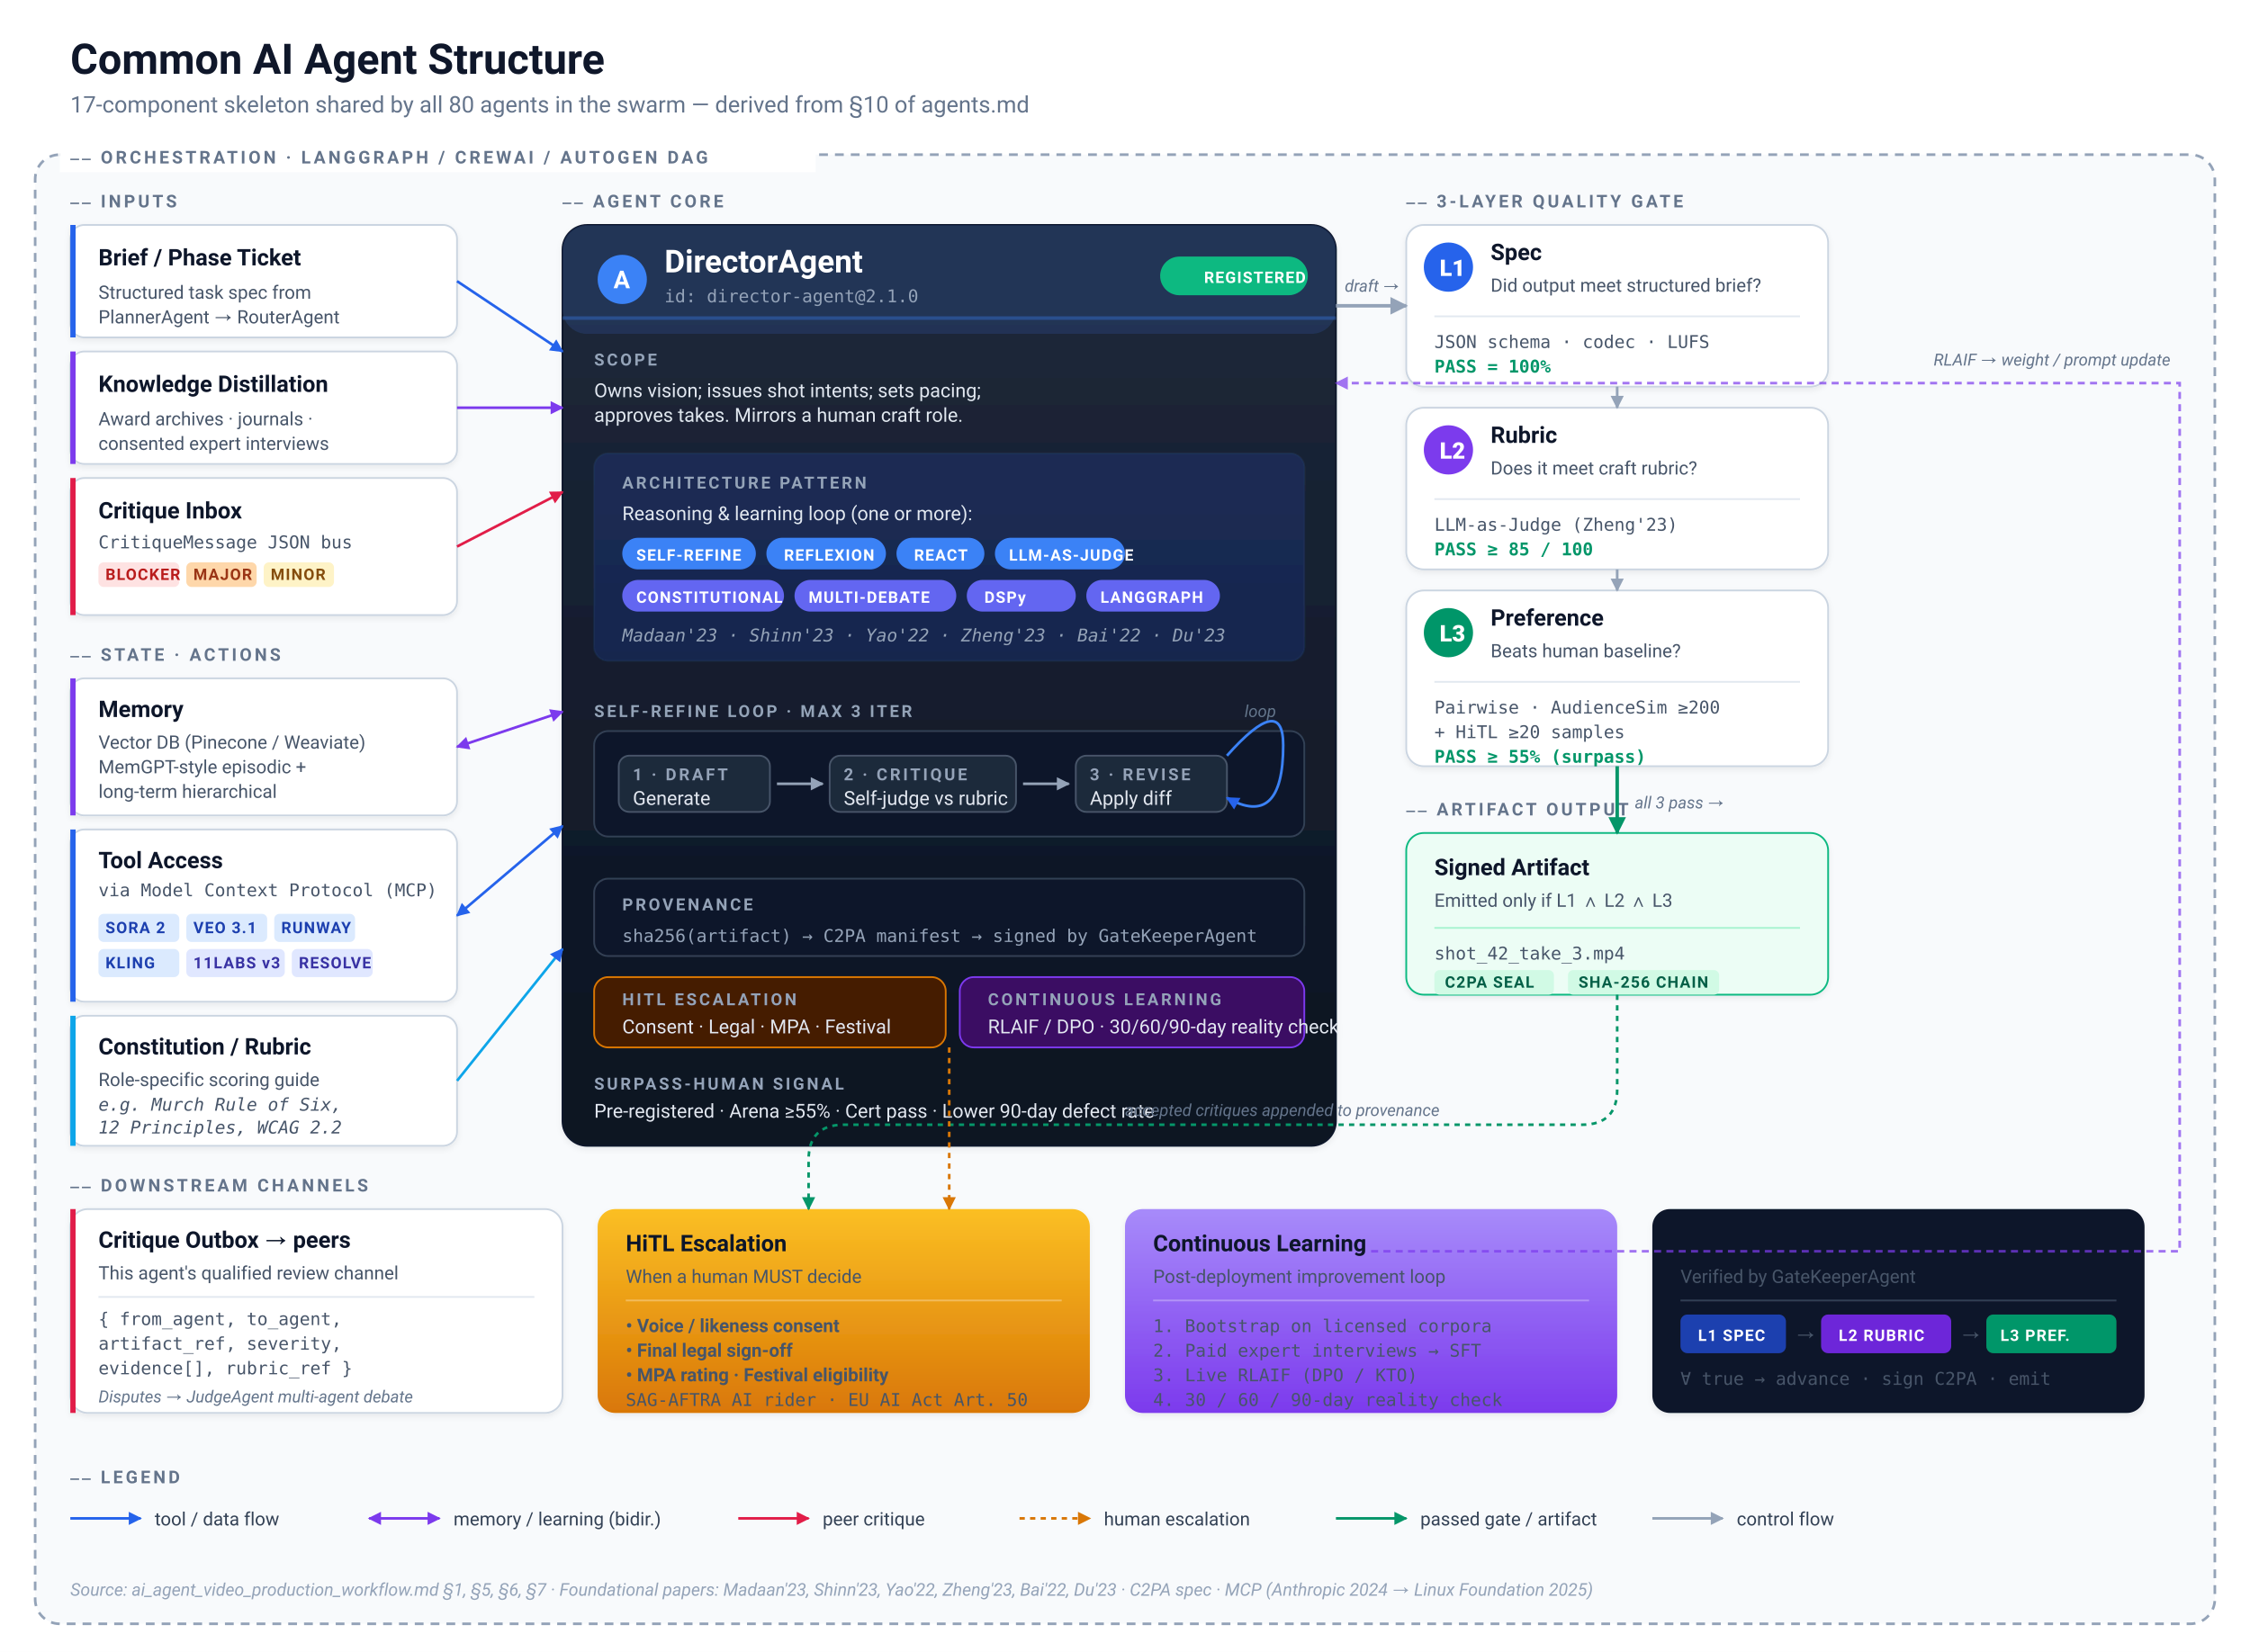
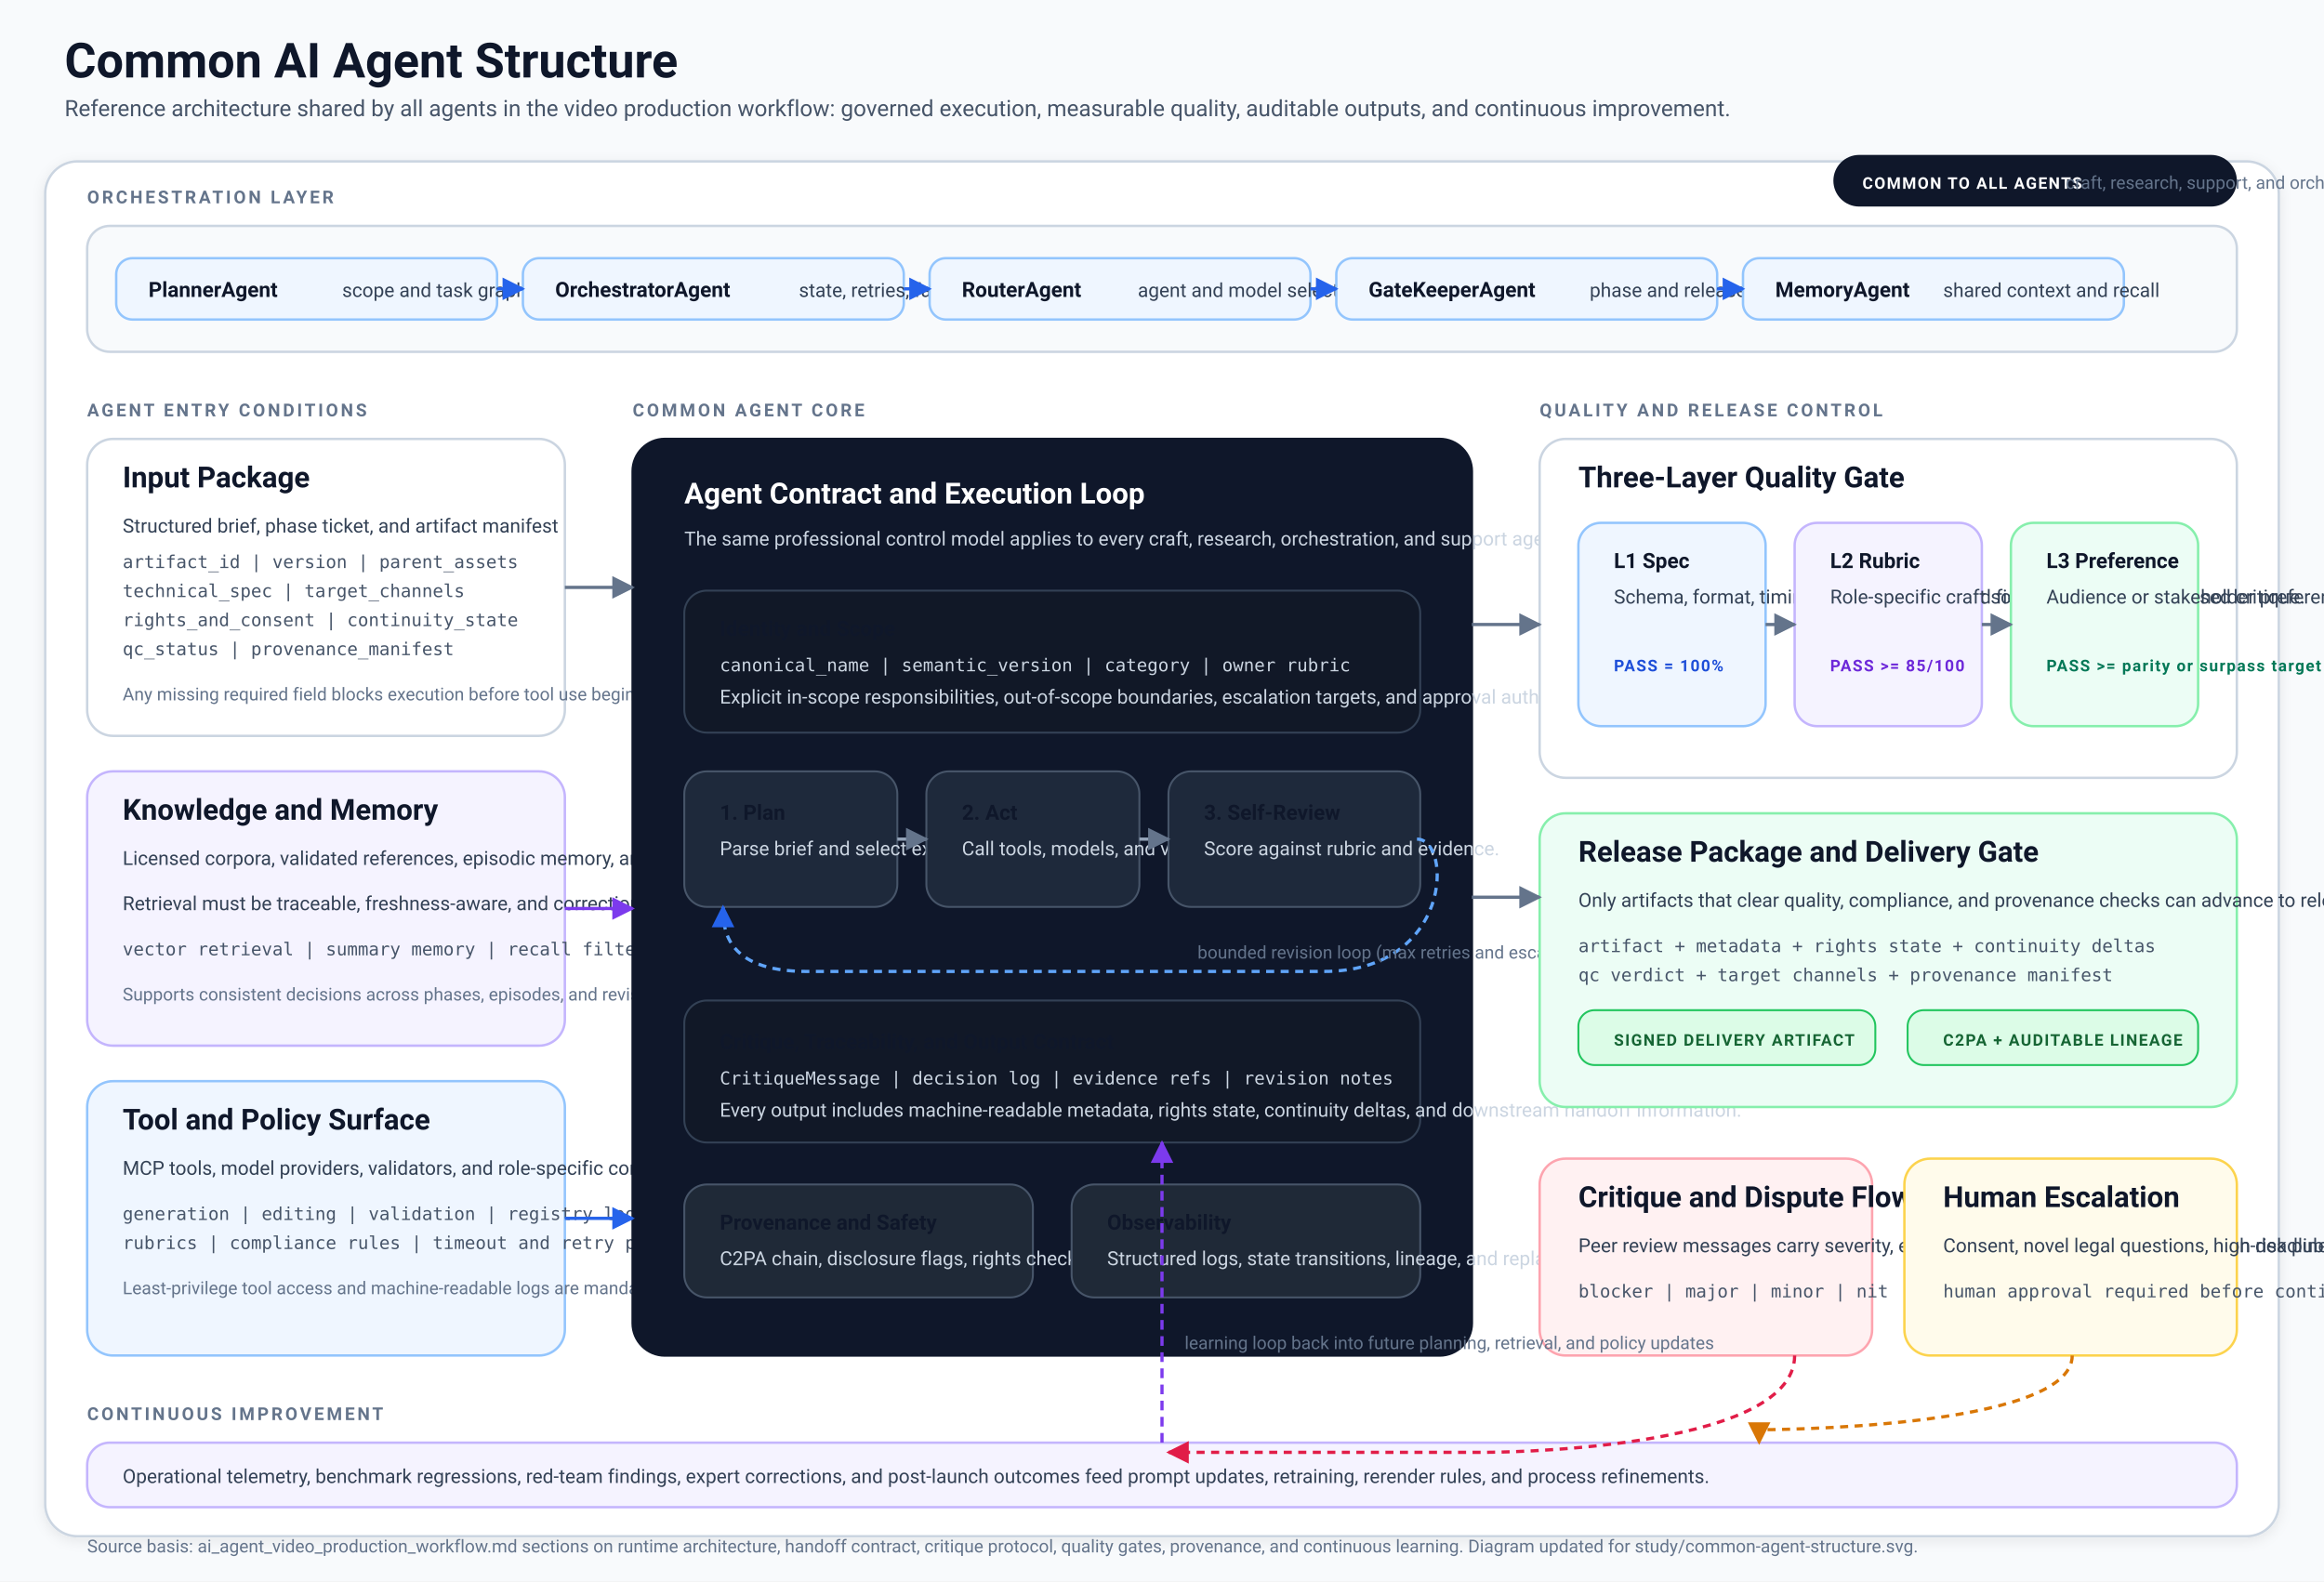
- <svg xmlns="http://www.w3.org/2000/svg" viewBox="0 0 1280 940" font-family="-apple-system, BlinkMacSystemFont, 'Segoe UI', Roboto, Helvetica, Arial, sans-serif" role="img" aria-labelledby="diagram-title">
+ <svg xmlns="http://www.w3.org/2000/svg" viewBox="0 0 1440 980" role="img" aria-labelledby="title desc">
  <defs>
    <style>
-       .title{font-size:24px;font-weight:700;fill:#0F172A}
-       .subtitle{font-size:13px;font-weight:400;fill:#64748B}
-       .zone-label{font-size:10px;font-weight:700;letter-spacing:1.6px;fill:#64748B}
-       .box-title{font-size:13px;font-weight:600;fill:#0F172A}
-       .box-text{font-size:10.5px;fill:#475569}
-       .box-mono{font-size:10px;fill:#475569;font-family:ui-monospace,'SF Mono',Menlo,Consolas,monospace}
-       .core-name{font-size:18px;font-weight:700;fill:#FFFFFF}
-       .core-scope{font-size:11px;fill:#CBD5E1}
-       .core-label{font-size:9.5px;font-weight:700;letter-spacing:1.4px;fill:#94A3B8}
-       .core-text{font-size:11px;fill:#E2E8F0}
-       .core-mono{font-size:10px;fill:#94A3B8;font-family:ui-monospace,'SF Mono',Menlo,Consolas,monospace}
-       .gate-num{font-size:13px;font-weight:800;fill:#FFFFFF}
-       .gate-title{font-size:13px;font-weight:700;fill:#0F172A}
-       .gate-thresh{font-size:10px;font-weight:600;fill:#059669;font-family:ui-monospace,'SF Mono',monospace}
-       .arrow-label{font-size:9.5px;fill:#64748B;font-style:italic}
-       .legend-text{font-size:10.5px;fill:#334155}
-       .badge{font-size:9px;font-weight:700;letter-spacing:0.6px}
-       .footer{font-size:10px;fill:#94A3B8;font-style:italic}
+       .bg { fill: #F8FAFC; }
+       .panel { fill: #FFFFFF; stroke: #CBD5E1; stroke-width: 1.5; }
+       .panel-soft { fill: #F8FAFC; stroke: #CBD5E1; stroke-width: 1.5; }
+       .panel-dark { fill: #0F172A; stroke: #0F172A; stroke-width: 1.5; }
+       .panel-blue { fill: #EFF6FF; stroke: #93C5FD; stroke-width: 1.5; }
+       .panel-green { fill: #ECFDF5; stroke: #86EFAC; stroke-width: 1.5; }
+       .panel-amber { fill: #FFFBEB; stroke: #FCD34D; stroke-width: 1.5; }
+       .panel-purple { fill: #F5F3FF; stroke: #C4B5FD; stroke-width: 1.5; }
+       .panel-rose { fill: #FFF1F2; stroke: #FDA4AF; stroke-width: 1.5; }
+       .title { font: 700 30px -apple-system, BlinkMacSystemFont, 'Segoe UI', Roboto, Helvetica, Arial, sans-serif; fill: #0F172A; }
+       .subtitle { font: 400 14px -apple-system, BlinkMacSystemFont, 'Segoe UI', Roboto, Helvetica, Arial, sans-serif; fill: #475569; }
+       .section { font: 700 11px -apple-system, BlinkMacSystemFont, 'Segoe UI', Roboto, Helvetica, Arial, sans-serif; letter-spacing: 1.6px; fill: #64748B; }
+       .h1 { font: 700 18px -apple-system, BlinkMacSystemFont, 'Segoe UI', Roboto, Helvetica, Arial, sans-serif; fill: #0F172A; }
+       .h1-dark { font: 700 18px -apple-system, BlinkMacSystemFont, 'Segoe UI', Roboto, Helvetica, Arial, sans-serif; fill: #FFFFFF; }
+       .h2 { font: 700 13px -apple-system, BlinkMacSystemFont, 'Segoe UI', Roboto, Helvetica, Arial, sans-serif; fill: #0F172A; }
+       .body { font: 400 12px -apple-system, BlinkMacSystemFont, 'Segoe UI', Roboto, Helvetica, Arial, sans-serif; fill: #334155; }
+       .body-dark { font: 400 12px -apple-system, BlinkMacSystemFont, 'Segoe UI', Roboto, Helvetica, Arial, sans-serif; fill: #CBD5E1; }
+       .mono { font: 400 11px ui-monospace, 'SF Mono', Menlo, Consolas, monospace; fill: #475569; }
+       .mono-dark { font: 400 11px ui-monospace, 'SF Mono', Menlo, Consolas, monospace; fill: #CBD5E1; }
+       .badge { font: 700 10px -apple-system, BlinkMacSystemFont, 'Segoe UI', Roboto, Helvetica, Arial, sans-serif; letter-spacing: 0.8px; }
+       .small { font: 400 11px -apple-system, BlinkMacSystemFont, 'Segoe UI', Roboto, Helvetica, Arial, sans-serif; fill: #64748B; }
+       .footer { font: 400 11px -apple-system, BlinkMacSystemFont, 'Segoe UI', Roboto, Helvetica, Arial, sans-serif; fill: #64748B; }
    </style>
-     <marker id="m-gray" viewBox="0 0 10 10" refX="9" refY="5" markerWidth="5" markerHeight="5" orient="auto-start-reverse">
-       <path d="M0 0L10 5L0 10z" fill="#94A3B8" />
+     <marker id="arrow-slate" viewBox="0 0 10 10" refX="9" refY="5" markerWidth="7" markerHeight="7" orient="auto-start-reverse">
+       <path d="M 0 0 L 10 5 L 0 10 z" fill="#64748B" />
    </marker>
-     <marker id="m-blue" viewBox="0 0 10 10" refX="9" refY="5" markerWidth="5" markerHeight="5" orient="auto-start-reverse">
-       <path d="M0 0L10 5L0 10z" fill="#2563EB" />
+     <marker id="arrow-blue" viewBox="0 0 10 10" refX="9" refY="5" markerWidth="7" markerHeight="7" orient="auto-start-reverse">
+       <path d="M 0 0 L 10 5 L 0 10 z" fill="#2563EB" />
    </marker>
-     <marker id="m-green" viewBox="0 0 10 10" refX="9" refY="5" markerWidth="5" markerHeight="5" orient="auto-start-reverse">
-       <path d="M0 0L10 5L0 10z" fill="#059669" />
+     <marker id="arrow-green" viewBox="0 0 10 10" refX="9" refY="5" markerWidth="7" markerHeight="7" orient="auto-start-reverse">
+       <path d="M 0 0 L 10 5 L 0 10 z" fill="#059669" />
    </marker>
-     <marker id="m-purple" viewBox="0 0 10 10" refX="9" refY="5" markerWidth="5" markerHeight="5" orient="auto-start-reverse">
-       <path d="M0 0L10 5L0 10z" fill="#7C3AED" />
+     <marker id="arrow-purple" viewBox="0 0 10 10" refX="9" refY="5" markerWidth="7" markerHeight="7" orient="auto-start-reverse">
+       <path d="M 0 0 L 10 5 L 0 10 z" fill="#7C3AED" />
    </marker>
-     <marker id="m-amber" viewBox="0 0 10 10" refX="9" refY="5" markerWidth="5" markerHeight="5" orient="auto-start-reverse">
-       <path d="M0 0L10 5L0 10z" fill="#D97706" />
+     <marker id="arrow-amber" viewBox="0 0 10 10" refX="9" refY="5" markerWidth="7" markerHeight="7" orient="auto-start-reverse">
+       <path d="M 0 0 L 10 5 L 0 10 z" fill="#D97706" />
    </marker>
-     <marker id="m-rose" viewBox="0 0 10 10" refX="9" refY="5" markerWidth="5" markerHeight="5" orient="auto-start-reverse">
-       <path d="M0 0L10 5L0 10z" fill="#E11D48" />
+     <marker id="arrow-rose" viewBox="0 0 10 10" refX="9" refY="5" markerWidth="7" markerHeight="7" orient="auto-start-reverse">
+       <path d="M 0 0 L 10 5 L 0 10 z" fill="#E11D48" />
    </marker>
-     <filter id="s" x="-20%" y="-20%" width="140%" height="140%">
-       <feGaussianBlur in="SourceAlpha" stdDeviation="1.5" />
-       <feOffset dx="0" dy="1.5" result="o" />
-       <feFlood flood-color="#0F172A" flood-opacity="0.07" />
-       <feComposite in2="o" operator="in" />
-       <feMerge>
-         <feMergeNode />
-         <feMergeNode in="SourceGraphic" />
-       </feMerge>
+     <filter id="shadow" x="-20%" y="-20%" width="140%" height="140%">
+       <feDropShadow dx="0" dy="2" stdDeviation="4" flood-color="#0F172A" flood-opacity="0.08" />
    </filter>
-     <linearGradient id="core-grad" x1="0" y1="0" x2="0" y2="1">
-       <stop offset="0%" stop-color="#1E293B" />
-       <stop offset="100%" stop-color="#0B1220" />
-     </linearGradient>
-     <linearGradient id="hitl-grad" x1="0" y1="0" x2="0" y2="1">
-       <stop offset="0%" stop-color="#FBBF24" />
-       <stop offset="100%" stop-color="#D97706" />
-     </linearGradient>
-     <linearGradient id="learn-grad" x1="0" y1="0" x2="0" y2="1">
-       <stop offset="0%" stop-color="#A78BFA" />
-       <stop offset="100%" stop-color="#7C3AED" />
-     </linearGradient>
  </defs>
-   <rect width="1280" height="940" fill="#FFFFFF" />
-   <text x="40" y="42" class="title">Common AI Agent Structure</text>
-   <text x="40" y="64" class="subtitle">17-component skeleton shared by all 80 agents in the swarm — derived from §10 of agents.md</text>
-   <rect x="20" y="88" width="1240" height="836" rx="14" fill="#F8FAFC" stroke="#94A3B8" stroke-width="1.5" stroke-dasharray="5 4" />
-   <rect x="34" y="80" width="430" height="18" fill="#FFFFFF" />
-   <text x="40" y="93" class="zone-label">⎯⎯ ORCHESTRATION  ·  LANGGRAPH  /  CREWAI  /  AUTOGEN DAG</text>
-   <text x="40" y="118" class="zone-label">⎯⎯ INPUTS</text>
-   <g filter="url(#s)">
-     <rect x="40" y="128" width="220" height="64" rx="8" fill="#FFFFFF" stroke="#CBD5E1" />
-     <rect x="40" y="128" width="3" height="64" fill="#2563EB" />
-     <text x="56" y="151" class="box-title">Brief / Phase Ticket</text>
-     <text x="56" y="170" class="box-text">Structured task spec from</text>
-     <text x="56" y="184" class="box-text">PlannerAgent → RouterAgent</text>
+   <rect class="bg" x="0" y="0" width="1440" height="980" />
+   <text x="40" y="48" class="title">Common AI Agent Structure</text>
+   <text x="40" y="72" class="subtitle">Reference architecture shared by all agents in the video production workflow: governed execution, measurable quality, auditable outputs, and continuous improvement.</text>
+   <g filter="url(#shadow)">
+     <rect x="28" y="100" width="1384" height="852" rx="20" fill="#FFFFFF" stroke="#CBD5E1" stroke-width="1.5" />
  </g>
-   <g filter="url(#s)">
-     <rect x="40" y="200" width="220" height="64" rx="8" fill="#FFFFFF" stroke="#CBD5E1" />
-     <rect x="40" y="200" width="3" height="64" fill="#7C3AED" />
-     <text x="56" y="223" class="box-title">Knowledge Distillation</text>
-     <text x="56" y="242" class="box-text">Award archives · journals ·</text>
-     <text x="56" y="256" class="box-text">consented expert interviews</text>
+   <text x="54" y="126" class="section">ORCHESTRATION LAYER</text>
+   <rect x="54" y="140" width="1332" height="78" rx="14" class="panel-soft" />
+   <rect x="72" y="160" width="236" height="38" rx="10" class="panel-blue" />
+   <text x="92" y="184" class="h2">PlannerAgent</text>
+   <text x="212" y="184" class="body">scope and task graph</text>
+   <rect x="324" y="160" width="236" height="38" rx="10" class="panel-blue" />
+   <text x="344" y="184" class="h2">OrchestratorAgent</text>
+   <text x="495" y="184" class="body">state, retries, fan-out</text>
+   <rect x="576" y="160" width="236" height="38" rx="10" class="panel-blue" />
+   <text x="596" y="184" class="h2">RouterAgent</text>
+   <text x="705" y="184" class="body">agent and model selection</text>
+   <rect x="828" y="160" width="236" height="38" rx="10" class="panel-blue" />
+   <text x="848" y="184" class="h2">GateKeeperAgent</text>
+   <text x="985" y="184" class="body">phase and release approval</text>
+   <rect x="1080" y="160" width="236" height="38" rx="10" class="panel-blue" />
+   <text x="1100" y="184" class="h2">MemoryAgent</text>
+   <text x="1204" y="184" class="body">shared context and recall</text>
+   <line x1="308" y1="179" x2="324" y2="179" stroke="#2563EB" stroke-width="2" marker-end="url(#arrow-blue)" />
+   <line x1="560" y1="179" x2="576" y2="179" stroke="#2563EB" stroke-width="2" marker-end="url(#arrow-blue)" />
+   <line x1="812" y1="179" x2="828" y2="179" stroke="#2563EB" stroke-width="2" marker-end="url(#arrow-blue)" />
+   <line x1="1064" y1="179" x2="1080" y2="179" stroke="#2563EB" stroke-width="2" marker-end="url(#arrow-blue)" />
+   <text x="54" y="258" class="section">AGENT ENTRY CONDITIONS</text>
+   <rect x="54" y="272" width="296" height="184" rx="16" class="panel" />
+   <text x="76" y="302" class="h1">Input Package</text>
+   <text x="76" y="330" class="body">Structured brief, phase ticket, and artifact manifest</text>
+   <text x="76" y="352" class="mono">artifact_id | version | parent_assets</text>
+   <text x="76" y="370" class="mono">technical_spec | target_channels</text>
+   <text x="76" y="388" class="mono">rights_and_consent | continuity_state</text>
+   <text x="76" y="406" class="mono">qc_status | provenance_manifest</text>
+   <text x="76" y="434" class="small">Any missing required field blocks execution before tool use begins.</text>
+   <rect x="54" y="478" width="296" height="170" rx="16" class="panel-purple" />
+   <text x="76" y="508" class="h1">Knowledge and Memory</text>
+   <text x="76" y="536" class="body">Licensed corpora, validated references, episodic memory, and correction history ground each task.</text>
+   <text x="76" y="564" class="body">Retrieval must be traceable, freshness-aware, and correction-aware.</text>
+   <text x="76" y="592" class="mono">vector retrieval | summary memory | recall filters</text>
+   <text x="76" y="620" class="small">Supports consistent decisions across phases, episodes, and revisions.</text>
+   <rect x="54" y="670" width="296" height="170" rx="16" class="panel-blue" />
+   <text x="76" y="700" class="h1">Tool and Policy Surface</text>
+   <text x="76" y="728" class="body">MCP tools, model providers, validators, and role-specific constitutions define what the agent may do and how it is scored.</text>
+   <text x="76" y="756" class="mono">generation | editing | validation | registry lookup</text>
+   <text x="76" y="774" class="mono">rubrics | compliance rules | timeout and retry policy</text>
+   <text x="76" y="802" class="small">Least-privilege tool access and machine-readable logs are mandatory.</text>
+   <text x="392" y="258" class="section">COMMON AGENT CORE</text>
+   <rect x="392" y="272" width="520" height="568" rx="20" class="panel-dark" />
+   <text x="424" y="312" class="h1-dark">Agent Contract and Execution Loop</text>
+   <text x="424" y="338" class="body-dark">The same professional control model applies to every craft, research, orchestration, and support agent.</text>
+   <rect x="424" y="366" width="456" height="88" rx="14" fill="#111827" stroke="#334155" stroke-width="1.2" />
+   <text x="446" y="394" class="h2" fill="#FFFFFF">Identity and Scope</text>
+   <text x="446" y="416" class="mono-dark">canonical_name | semantic_version | category | owner rubric</text>
+   <text x="446" y="436" class="body-dark">Explicit in-scope responsibilities, out-of-scope boundaries, escalation targets, and approval authority.</text>
+   <rect x="424" y="478" width="132" height="84" rx="14" fill="#1E293B" stroke="#475569" stroke-width="1.2" />
+   <text x="446" y="508" class="h2" fill="#FFFFFF">1. Plan</text>
+   <text x="446" y="530" class="body-dark">Parse brief and select execution path.</text>
+   <rect x="574" y="478" width="132" height="84" rx="14" fill="#1E293B" stroke="#475569" stroke-width="1.2" />
+   <text x="596" y="508" class="h2" fill="#FFFFFF">2. Act</text>
+   <text x="596" y="530" class="body-dark">Call tools, models, and validators.</text>
+   <rect x="724" y="478" width="156" height="84" rx="14" fill="#1E293B" stroke="#475569" stroke-width="1.2" />
+   <text x="746" y="508" class="h2" fill="#FFFFFF">3. Self-Review</text>
+   <text x="746" y="530" class="body-dark">Score against rubric and evidence.</text>
+   <line x1="556" y1="520" x2="574" y2="520" stroke="#94A3B8" stroke-width="2" marker-end="url(#arrow-slate)" />
+   <line x1="706" y1="520" x2="724" y2="520" stroke="#94A3B8" stroke-width="2" marker-end="url(#arrow-slate)" />
+   <path d="M 878 520 C 900 520 900 602 820 602 L 500 602 C 448 602 448 574 448 562" fill="none" stroke="#60A5FA" stroke-width="2" marker-end="url(#arrow-blue)" stroke-dasharray="5 4" />
+   <text x="742" y="594" class="small" fill="#93C5FD">bounded revision loop (max retries and escalation on unresolved failure)</text>
+   <rect x="424" y="620" width="456" height="88" rx="14" fill="#111827" stroke="#334155" stroke-width="1.2" />
+   <text x="446" y="650" class="h2" fill="#FFFFFF">Critique, Traceability, and Output Contract</text>
+   <text x="446" y="672" class="mono-dark">CritiqueMessage | decision log | evidence refs | revision notes</text>
+   <text x="446" y="692" class="body-dark">Every output includes machine-readable metadata, rights state, continuity deltas, and downstream handoff information.</text>
+   <rect x="424" y="734" width="216" height="70" rx="14" fill="#1F2937" stroke="#475569" stroke-width="1.2" />
+   <text x="446" y="762" class="h2" fill="#FFFFFF">Provenance and Safety</text>
+   <text x="446" y="784" class="body-dark">C2PA chain, disclosure flags, rights checks, and abuse screening.</text>
+   <rect x="664" y="734" width="216" height="70" rx="14" fill="#1F2937" stroke="#475569" stroke-width="1.2" />
+   <text x="686" y="762" class="h2" fill="#FFFFFF">Observability</text>
+   <text x="686" y="784" class="body-dark">Structured logs, state transitions, lineage, and replay context.</text>
+   <text x="954" y="258" class="section">QUALITY AND RELEASE CONTROL</text>
+   <rect x="954" y="272" width="432" height="210" rx="16" class="panel" />
+   <text x="978" y="302" class="h1">Three-Layer Quality Gate</text>
+   <rect x="978" y="324" width="116" height="126" rx="14" class="panel-blue" />
+   <text x="1000" y="352" class="h2">L1 Spec</text>
+   <text x="1000" y="374" class="body">Schema, format, timing, codec, and required fields.</text>
+   <text x="1000" y="416" class="badge" fill="#1D4ED8">PASS = 100%</text>
+   <rect x="1112" y="324" width="116" height="126" rx="14" class="panel-purple" />
+   <text x="1134" y="352" class="h2">L2 Rubric</text>
+   <text x="1134" y="374" class="body">Role-specific craft scoring and evidence-based critique.</text>
+   <text x="1134" y="416" class="badge" fill="#6D28D9">PASS &gt;= 85/100</text>
+   <rect x="1246" y="324" width="116" height="126" rx="14" class="panel-green" />
+   <text x="1268" y="352" class="h2">L3 Preference</text>
+   <text x="1268" y="374" class="body">Audience or stakeholder preference against baseline.</text>
+   <text x="1268" y="416" class="badge" fill="#047857">PASS &gt;= parity or surpass target</text>
+   <line x1="1094" y1="387" x2="1112" y2="387" stroke="#64748B" stroke-width="2" marker-end="url(#arrow-slate)" />
+   <line x1="1228" y1="387" x2="1246" y2="387" stroke="#64748B" stroke-width="2" marker-end="url(#arrow-slate)" />
+   <rect x="954" y="504" width="432" height="182" rx="16" class="panel-green" />
+   <text x="978" y="534" class="h1">Release Package and Delivery Gate</text>
+   <text x="978" y="562" class="body">Only artifacts that clear quality, compliance, and provenance checks can advance to release.</text>
+   <text x="978" y="590" class="mono">artifact + metadata + rights state + continuity deltas</text>
+   <text x="978" y="608" class="mono">qc verdict + target channels + provenance manifest</text>
+   <rect x="978" y="626" width="184" height="34" rx="10" fill="#DCFCE7" stroke="#22C55E" stroke-width="1.2" />
+   <text x="1000" y="648" class="badge" fill="#166534">SIGNED DELIVERY ARTIFACT</text>
+   <rect x="1182" y="626" width="180" height="34" rx="10" fill="#DCFCE7" stroke="#22C55E" stroke-width="1.2" />
+   <text x="1204" y="648" class="badge" fill="#166534">C2PA + AUDITABLE LINEAGE</text>
+   <rect x="954" y="718" width="206" height="122" rx="16" class="panel-rose" />
+   <text x="978" y="748" class="h1">Critique and Dispute Flow</text>
+   <text x="978" y="776" class="body">Peer review messages carry severity, evidence, rubric reference, and resolution deadline.</text>
+   <text x="978" y="804" class="mono">blocker | major | minor | nit</text>
+   <rect x="1180" y="718" width="206" height="122" rx="16" class="panel-amber" />
+   <text x="1204" y="748" class="h1">Human Escalation</text>
+   <text x="1204" y="776" class="body">Consent, novel legal questions, high-risk publication, festival or classification decisions, and crisis communications.</text>
+   <text x="1204" y="804" class="mono">human approval required before continuation</text>
+   <text x="54" y="880" class="section">CONTINUOUS IMPROVEMENT</text>
+   <rect x="54" y="894" width="1332" height="40" rx="14" class="panel-purple" />
+   <text x="76" y="919" class="body">Operational telemetry, benchmark regressions, red-team findings, expert corrections, and post-launch outcomes feed prompt updates, retraining, rerender rules, and process refinements.</text>
+   <line x1="350" y1="364" x2="392" y2="364" stroke="#64748B" stroke-width="2" marker-end="url(#arrow-slate)" />
+   <line x1="350" y1="563" x2="392" y2="563" stroke="#7C3AED" stroke-width="2" marker-end="url(#arrow-purple)" />
+   <line x1="350" y1="755" x2="392" y2="755" stroke="#2563EB" stroke-width="2" marker-end="url(#arrow-blue)" />
+   <line x1="912" y1="556" x2="954" y2="556" stroke="#64748B" stroke-width="2" marker-end="url(#arrow-slate)" />
+   <line x1="912" y1="387" x2="954" y2="387" stroke="#64748B" stroke-width="2" marker-end="url(#arrow-slate)" />
+   <path d="M 1112 840 C 1112 900 920 900 920 900 L 724 900" fill="none" stroke="#E11D48" stroke-width="2" marker-end="url(#arrow-rose)" stroke-dasharray="5 4" />
+   <path d="M 1284 840 C 1284 886 1090 886 1090 886 L 1090 894" fill="none" stroke="#D97706" stroke-width="2" marker-end="url(#arrow-amber)" stroke-dasharray="5 4" />
+   <path d="M 720 894 C 720 854 720 854 720 840 C 720 760 720 760 720 708" fill="none" stroke="#7C3AED" stroke-width="2" marker-end="url(#arrow-purple)" stroke-dasharray="6 4" />
+   <text x="734" y="836" class="small" fill="#7C3AED">learning loop back into future planning, retrieval, and policy updates</text>
+   <g>
+     <rect x="1136" y="96" width="250" height="32" rx="16" fill="#0F172A" />
+     <text x="1154" y="117" class="badge" fill="#FFFFFF">COMMON TO ALL AGENTS</text>
+     <text x="1280" y="117" class="small" fill="#CBD5E1">craft, research, support, and orchestration roles</text>
  </g>
-   <g filter="url(#s)">
-     <rect x="40" y="272" width="220" height="78" rx="8" fill="#FFFFFF" stroke="#CBD5E1" />
-     <rect x="40" y="272" width="3" height="78" fill="#E11D48" />
-     <text x="56" y="295" class="box-title">Critique Inbox</text>
-     <text x="56" y="312" class="box-mono">CritiqueMessage JSON bus</text>
-     <rect x="56" y="320" width="46" height="14" rx="3" fill="#FEE2E2" />
-     <text x="60" y="330" class="badge" fill="#B91C1C">BLOCKER</text>
-     <rect x="106" y="320" width="40" height="14" rx="3" fill="#FED7AA" />
-     <text x="110" y="330" class="badge" fill="#9A3412">MAJOR</text>
-     <rect x="150" y="320" width="40" height="14" rx="3" fill="#FEF3C7" />
-     <text x="154" y="330" class="badge" fill="#854D0E">MINOR</text>
-   </g>
-   <text x="40" y="376" class="zone-label">⎯⎯ STATE  ·  ACTIONS</text>
-   <g filter="url(#s)">
-     <rect x="40" y="386" width="220" height="78" rx="8" fill="#FFFFFF" stroke="#CBD5E1" />
-     <rect x="40" y="386" width="3" height="78" fill="#7C3AED" />
-     <text x="56" y="408" class="box-title">Memory</text>
-     <text x="56" y="426" class="box-text">Vector DB (Pinecone / Weaviate)</text>
-     <text x="56" y="440" class="box-text">MemGPT-style episodic +</text>
-     <text x="56" y="454" class="box-text">long-term hierarchical</text>
-   </g>
-   <g filter="url(#s)">
-     <rect x="40" y="472" width="220" height="98" rx="8" fill="#FFFFFF" stroke="#CBD5E1" />
-     <rect x="40" y="472" width="3" height="98" fill="#2563EB" />
-     <text x="56" y="494" class="box-title">Tool Access</text>
-     <text x="56" y="510" class="box-mono">via Model Context Protocol (MCP)</text>
-     <rect x="56" y="520" width="46" height="16" rx="3" fill="#DBEAFE" />
-     <text x="60" y="531" class="badge" fill="#1E40AF">SORA 2</text>
-     <rect x="106" y="520" width="46" height="16" rx="3" fill="#DBEAFE" />
-     <text x="110" y="531" class="badge" fill="#1E40AF">VEO 3.1</text>
-     <rect x="156" y="520" width="46" height="16" rx="3" fill="#DBEAFE" />
-     <text x="160" y="531" class="badge" fill="#1E40AF">RUNWAY</text>
-     <rect x="56" y="540" width="46" height="16" rx="3" fill="#DBEAFE" />
-     <text x="60" y="551" class="badge" fill="#1E40AF">KLING</text>
-     <rect x="106" y="540" width="56" height="16" rx="3" fill="#E0E7FF" />
-     <text x="110" y="551" class="badge" fill="#3730A3">11LABS v3</text>
-     <rect x="166" y="540" width="46" height="16" rx="3" fill="#E0E7FF" />
-     <text x="170" y="551" class="badge" fill="#3730A3">RESOLVE</text>
-   </g>
-   <g filter="url(#s)">
-     <rect x="40" y="578" width="220" height="74" rx="8" fill="#FFFFFF" stroke="#CBD5E1" />
-     <rect x="40" y="578" width="3" height="74" fill="#0EA5E9" />
-     <text x="56" y="600" class="box-title">Constitution / Rubric</text>
-     <text x="56" y="618" class="box-text">Role-specific scoring guide</text>
-     <text x="56" y="632" class="box-mono" font-style="italic">e.g. Murch Rule of Six,</text>
-     <text x="56" y="645" class="box-mono" font-style="italic">12 Principles, WCAG 2.2</text>
-   </g>
-   <text x="320" y="118" class="zone-label">⎯⎯ AGENT CORE</text>
-   <g filter="url(#s)">
-     <rect x="320" y="128" width="440" height="524" rx="14" fill="url(#core-grad)" stroke="#0F172A" />
-     <rect x="320" y="128" width="440" height="62" rx="14" fill="#3B82F6" opacity="0.15" />
-     <rect x="320" y="180" width="440" height="2" fill="#3B82F6" opacity="0.35" />
-     <circle cx="354" cy="159" r="14" fill="#3B82F6" />
-     <text x="349" y="164" font-size="14" font-weight="700" fill="#FFFFFF">A</text>
-     <text x="378" y="155" class="core-name">DirectorAgent</text>
-     <text x="378" y="172" class="core-mono">id: director-agent@2.1.0</text>
-     <rect x="660" y="146" width="84" height="22" rx="11" fill="#10B981" />
-     <text x="685" y="161" class="badge" fill="#FFFFFF">REGISTERED</text>
-     <text x="338" y="208" class="core-label">SCOPE</text>
-     <text x="338" y="226" class="core-text">Owns vision; issues shot intents; sets pacing;</text>
-     <text x="338" y="240" class="core-text">approves takes. Mirrors a human craft role.</text>
-     <rect x="338" y="258" width="404" height="118" rx="8" fill="#1E40AF" opacity="0.25" stroke="#3B82F6" stroke-opacity="0.4" />
-     <text x="354" y="278" class="core-label">ARCHITECTURE PATTERN</text>
-     <text x="354" y="296" class="core-text">Reasoning &amp; learning loop (one or more):</text>
-     <rect x="354" y="306" width="76" height="18" rx="9" fill="#3B82F6" />
-     <text x="362" y="319" class="badge" fill="#FFFFFF">SELF-REFINE</text>
-     <rect x="436" y="306" width="68" height="18" rx="9" fill="#3B82F6" />
-     <text x="446" y="319" class="badge" fill="#FFFFFF">REFLEXION</text>
-     <rect x="510" y="306" width="50" height="18" rx="9" fill="#3B82F6" />
-     <text x="520" y="319" class="badge" fill="#FFFFFF">REACT</text>
-     <rect x="566" y="306" width="74" height="18" rx="9" fill="#3B82F6" />
-     <text x="574" y="319" class="badge" fill="#FFFFFF">LLM-AS-JUDGE</text>
-     <rect x="354" y="330" width="92" height="18" rx="9" fill="#6366F1" />
-     <text x="362" y="343" class="badge" fill="#FFFFFF">CONSTITUTIONAL</text>
-     <rect x="452" y="330" width="92" height="18" rx="9" fill="#6366F1" />
-     <text x="460" y="343" class="badge" fill="#FFFFFF">MULTI-DEBATE</text>
-     <rect x="550" y="330" width="62" height="18" rx="9" fill="#6366F1" />
-     <text x="560" y="343" class="badge" fill="#FFFFFF">DSPy</text>
-     <rect x="618" y="330" width="76" height="18" rx="9" fill="#6366F1" />
-     <text x="626" y="343" class="badge" fill="#FFFFFF">LANGGRAPH</text>
-     <text x="354" y="365" class="core-mono" font-style="italic">Madaan'23 · Shinn'23 · Yao'22 · Zheng'23 · Bai'22 · Du'23</text>
-     <g transform="translate(338,394)">
-       <text x="0" y="14" class="core-label">SELF-REFINE LOOP  ·  MAX 3 ITER</text>
-       <rect x="0" y="22" width="404" height="60" rx="8" fill="#0F172A" stroke="#334155" />
-       <rect x="14" y="36" width="86" height="32" rx="6" fill="#1E293B" stroke="#475569" />
-       <text x="22" y="50" class="core-label" fill="#94A3B8">1 · DRAFT</text>
-       <text x="22" y="64" class="core-text" font-size="9.5">Generate</text>
-       <path d="M 104 52 L 130 52" stroke="#94A3B8" stroke-width="1.5" marker-end="url(#m-gray)" />
-       <rect x="134" y="36" width="106" height="32" rx="6" fill="#1E293B" stroke="#475569" />
-       <text x="142" y="50" class="core-label" fill="#94A3B8">2 · CRITIQUE</text>
-       <text x="142" y="64" class="core-text" font-size="9.5">Self-judge vs rubric</text>
-       <path d="M 244 52 L 270 52" stroke="#94A3B8" stroke-width="1.5" marker-end="url(#m-gray)" />
-       <rect x="274" y="36" width="86" height="32" rx="6" fill="#1E293B" stroke="#475569" />
-       <text x="282" y="50" class="core-label" fill="#94A3B8">3 · REVISE</text>
-       <text x="282" y="64" class="core-text" font-size="9.5">Apply diff</text>
-       <path d="M 360 36 Q 392 0 392 30 Q 392 78 360 60" fill="none" stroke="#3B82F6" stroke-width="1.5" marker-end="url(#m-blue)" />
-       <text x="370" y="14" class="arrow-label" fill="#60A5FA">loop</text>
-     </g>
-     <rect x="338" y="500" width="404" height="44" rx="8" fill="#0F172A" stroke="#334155" />
-     <text x="354" y="518" class="core-label">PROVENANCE</text>
-     <text x="354" y="536" class="core-mono" fill="#10B981">sha256(artifact) → C2PA manifest → signed by GateKeeperAgent</text>
-     <rect x="338" y="556" width="200" height="40" rx="8" fill="#451A03" stroke="#D97706" />
-     <text x="354" y="572" class="core-label" fill="#FBBF24">HITL ESCALATION</text>
-     <text x="354" y="588" class="core-text" fill="#FED7AA" font-size="10">Consent · Legal · MPA · Festival</text>
-     <rect x="546" y="556" width="196" height="40" rx="8" fill="#3B0764" stroke="#7C3AED" />
-     <text x="562" y="572" class="core-label" fill="#C4B5FD">CONTINUOUS LEARNING</text>
-     <text x="562" y="588" class="core-text" fill="#DDD6FE" font-size="10">RLAIF / DPO · 30/60/90-day reality check</text>
-     <text x="338" y="620" class="core-label">SURPASS-HUMAN SIGNAL</text>
-     <text x="338" y="636" class="core-text" font-size="10">Pre-registered · Arena ≥55% · Cert pass · Lower 90-day defect rate</text>
-   </g>
-   <text x="800" y="118" class="zone-label">⎯⎯ 3-LAYER QUALITY GATE</text>
-   <g filter="url(#s)">
-     <rect x="800" y="128" width="240" height="92" rx="10" fill="#FFFFFF" stroke="#CBD5E1" />
-     <circle cx="824" cy="152" r="14" fill="#2563EB" />
-     <text x="819" y="157" class="gate-num">L1</text>
-     <text x="848" y="148" class="gate-title">Spec</text>
-     <text x="848" y="166" class="box-text">Did output meet structured brief?</text>
-     <line x1="816" y1="180" x2="1024" y2="180" stroke="#E2E8F0" />
-     <text x="816" y="198" class="box-mono">JSON schema · codec · LUFS</text>
-     <text x="816" y="212" class="gate-thresh">PASS = 100%</text>
-   </g>
-   <g filter="url(#s)">
-     <rect x="800" y="232" width="240" height="92" rx="10" fill="#FFFFFF" stroke="#CBD5E1" />
-     <circle cx="824" cy="256" r="14" fill="#7C3AED" />
-     <text x="819" y="261" class="gate-num">L2</text>
-     <text x="848" y="252" class="gate-title">Rubric</text>
-     <text x="848" y="270" class="box-text">Does it meet craft rubric?</text>
-     <line x1="816" y1="284" x2="1024" y2="284" stroke="#E2E8F0" />
-     <text x="816" y="302" class="box-mono">LLM-as-Judge (Zheng'23)</text>
-     <text x="816" y="316" class="gate-thresh">PASS ≥ 85 / 100</text>
-   </g>
-   <g filter="url(#s)">
-     <rect x="800" y="336" width="240" height="100" rx="10" fill="#FFFFFF" stroke="#CBD5E1" />
-     <circle cx="824" cy="360" r="14" fill="#059669" />
-     <text x="819" y="365" class="gate-num">L3</text>
-     <text x="848" y="356" class="gate-title">Preference</text>
-     <text x="848" y="374" class="box-text">Beats human baseline?</text>
-     <line x1="816" y1="388" x2="1024" y2="388" stroke="#E2E8F0" />
-     <text x="816" y="406" class="box-mono">Pairwise · AudienceSim ≥200</text>
-     <text x="816" y="420" class="box-mono">+ HiTL ≥20 samples</text>
-     <text x="816" y="434" class="gate-thresh">PASS ≥ 55% (surpass)</text>
-   </g>
-   <path d="M 920 220 L 920 232" stroke="#94A3B8" stroke-width="1.5" marker-end="url(#m-gray)" />
-   <path d="M 920 324 L 920 336" stroke="#94A3B8" stroke-width="1.5" marker-end="url(#m-gray)" />
-   <text x="800" y="464" class="zone-label">⎯⎯ ARTIFACT OUTPUT</text>
-   <g filter="url(#s)">
-     <rect x="800" y="474" width="240" height="92" rx="10" fill="#ECFDF5" stroke="#10B981" />
-     <text x="816" y="498" class="box-title">Signed Artifact</text>
-     <text x="816" y="516" class="box-text">Emitted only if L1 ∧ L2 ∧ L3</text>
-     <line x1="816" y1="528" x2="1024" y2="528" stroke="#A7F3D0" />
-     <text x="816" y="546" class="box-mono">shot_42_take_3.mp4</text>
-     <rect x="816" y="552" width="68" height="14" rx="3" fill="#D1FAE5" />
-     <text x="822" y="562" class="badge" fill="#065F46">C2PA SEAL</text>
-     <rect x="892" y="552" width="86" height="14" rx="3" fill="#D1FAE5" />
-     <text x="898" y="562" class="badge" fill="#065F46">SHA-256 CHAIN</text>
-   </g>
-   <path d="M 920 436 L 920 474" stroke="#059669" stroke-width="2" marker-end="url(#m-green)" />
-   <text x="930" y="460" class="arrow-label" fill="#059669">all 3 pass →</text>
-   <text x="40" y="678" class="zone-label">⎯⎯ DOWNSTREAM CHANNELS</text>
-   <g filter="url(#s)">
-     <rect x="40" y="688" width="280" height="116" rx="10" fill="#FFFFFF" stroke="#CBD5E1" />
-     <rect x="40" y="688" width="3" height="116" fill="#E11D48" />
-     <text x="56" y="710" class="box-title">Critique Outbox → peers</text>
-     <text x="56" y="728" class="box-text">This agent's qualified review channel</text>
-     <line x1="56" y1="738" x2="304" y2="738" stroke="#E2E8F0" />
-     <text x="56" y="754" class="box-mono">{ from_agent, to_agent,</text>
-     <text x="56" y="768" class="box-mono">  artifact_ref, severity,</text>
-     <text x="56" y="782" class="box-mono">  evidence[], rubric_ref }</text>
-     <text x="56" y="798" class="arrow-label">Disputes → JudgeAgent multi-agent debate</text>
-   </g>
-   <g filter="url(#s)">
-     <rect x="340" y="688" width="280" height="116" rx="10" fill="url(#hitl-grad)" />
-     <text x="356" y="712" class="box-title" fill="#FFFFFF">HiTL Escalation</text>
-     <text x="356" y="730" class="box-text" fill="#FEF3C7">When a human MUST decide</text>
-     <line x1="356" y1="740" x2="604" y2="740" stroke="#FFFFFF" stroke-opacity="0.3" />
-     <text x="356" y="758" class="box-text" fill="#FFFFFF" font-weight="600">• Voice / likeness consent</text>
-     <text x="356" y="772" class="box-text" fill="#FFFFFF" font-weight="600">• Final legal sign-off</text>
-     <text x="356" y="786" class="box-text" fill="#FFFFFF" font-weight="600">• MPA rating · Festival eligibility</text>
-     <text x="356" y="800" class="box-mono" fill="#FEF3C7">SAG-AFTRA AI rider · EU AI Act Art. 50</text>
-   </g>
-   <g filter="url(#s)">
-     <rect x="640" y="688" width="280" height="116" rx="10" fill="url(#learn-grad)" />
-     <text x="656" y="712" class="box-title" fill="#FFFFFF">Continuous Learning</text>
-     <text x="656" y="730" class="box-text" fill="#EDE9FE">Post-deployment improvement loop</text>
-     <line x1="656" y1="740" x2="904" y2="740" stroke="#FFFFFF" stroke-opacity="0.3" />
-     <text x="656" y="758" class="box-mono" fill="#FFFFFF">1. Bootstrap on licensed corpora</text>
-     <text x="656" y="772" class="box-mono" fill="#FFFFFF">2. Paid expert interviews → SFT</text>
-     <text x="656" y="786" class="box-mono" fill="#FFFFFF">3. Live RLAIF (DPO / KTO)</text>
-     <text x="656" y="800" class="box-mono" fill="#FFFFFF">4. 30 / 60 / 90-day reality check</text>
-   </g>
-   <g filter="url(#s)">
-     <rect x="940" y="688" width="280" height="116" rx="10" fill="#0F172A" />
-     <text x="956" y="712" class="box-title" fill="#FFFFFF">Phase-Gate Compliance</text>
-     <text x="956" y="730" class="box-text" fill="#CBD5E1">Verified by GateKeeperAgent</text>
-     <line x1="956" y1="740" x2="1204" y2="740" stroke="#334155" />
-     <rect x="956" y="748" width="60" height="22" rx="4" fill="#1E40AF" />
-     <text x="966" y="763" class="badge" fill="#FFFFFF">L1 SPEC</text>
-     <text x="1022" y="763" class="box-text" fill="#94A3B8">→</text>
-     <rect x="1036" y="748" width="74" height="22" rx="4" fill="#6D28D9" />
-     <text x="1046" y="763" class="badge" fill="#FFFFFF">L2 RUBRIC</text>
-     <text x="1116" y="763" class="box-text" fill="#94A3B8">→</text>
-     <rect x="1130" y="748" width="74" height="22" rx="4" fill="#059669" />
-     <text x="1138" y="763" class="badge" fill="#FFFFFF">L3 PREF.</text>
-     <text x="956" y="788" class="box-mono" fill="#10B981">∀ true → advance · sign C2PA · emit</text>
-   </g>
-   <path d="M 260 160 L 320 200" stroke="#2563EB" stroke-width="1.5" fill="none" marker-end="url(#m-blue)" />
-   <path d="M 260 232 L 320 232" stroke="#7C3AED" stroke-width="1.5" fill="none" marker-end="url(#m-purple)" />
-   <path d="M 260 311 L 320 280" stroke="#E11D48" stroke-width="1.5" fill="none" marker-end="url(#m-rose)" />
-   <path d="M 260 425 L 320 405" stroke="#7C3AED" stroke-width="1.5" fill="none" marker-end="url(#m-purple)" marker-start="url(#m-purple)" />
-   <path d="M 260 521 L 320 470" stroke="#2563EB" stroke-width="1.5" fill="none" marker-end="url(#m-blue)" marker-start="url(#m-blue)" />
-   <path d="M 260 615 L 320 540" stroke="#0EA5E9" stroke-width="1.5" fill="none" marker-end="url(#m-blue)" />
-   <path d="M 760 174 L 800 174" stroke="#94A3B8" stroke-width="2" fill="none" marker-end="url(#m-gray)" />
-   <text x="765" y="166" class="arrow-label">draft →</text>
-   <path d="M 920 566 L 920 620 Q 920 640 900 640 L 480 640 Q 460 640 460 660 L 460 688" stroke="#059669" stroke-width="1.5" fill="none" marker-end="url(#m-green)" stroke-dasharray="3 3" />
-   <text x="640" y="635" class="arrow-label" fill="#059669">accepted critiques appended to provenance</text>
-   <path d="M 540 596 L 540 688" stroke="#D97706" stroke-width="1.5" fill="none" marker-end="url(#m-amber)" stroke-dasharray="3 3" />
-   <path d="M 780 712 L 1240 712 L 1240 218 L 760 218" stroke="#7C3AED" stroke-width="1.5" fill="none" marker-end="url(#m-purple)" stroke-dasharray="4 3" opacity="0.7" />
-   <text x="1100" y="208" class="arrow-label" fill="#7C3AED">RLAIF → weight / prompt update</text>
-   <g transform="translate(40,830)">
-     <text x="0" y="14" class="zone-label">⎯⎯ LEGEND</text>
-     <line x1="0" y1="34" x2="40" y2="34" stroke="#2563EB" stroke-width="1.5" marker-end="url(#m-blue)" />
-     <text x="48" y="38" class="legend-text">tool / data flow</text>
-     <line x1="170" y1="34" x2="210" y2="34" stroke="#7C3AED" stroke-width="1.5" marker-end="url(#m-purple)" marker-start="url(#m-purple)" />
-     <text x="218" y="38" class="legend-text">memory / learning (bidir.)</text>
-     <line x1="380" y1="34" x2="420" y2="34" stroke="#E11D48" stroke-width="1.5" marker-end="url(#m-rose)" />
-     <text x="428" y="38" class="legend-text">peer critique</text>
-     <line x1="540" y1="34" x2="580" y2="34" stroke="#D97706" stroke-width="1.5" marker-end="url(#m-amber)" stroke-dasharray="3 3" />
-     <text x="588" y="38" class="legend-text">human escalation</text>
-     <line x1="720" y1="34" x2="760" y2="34" stroke="#059669" stroke-width="1.5" marker-end="url(#m-green)" />
-     <text x="768" y="38" class="legend-text">passed gate / artifact</text>
-     <line x1="900" y1="34" x2="940" y2="34" stroke="#94A3B8" stroke-width="1.5" marker-end="url(#m-gray)" />
-     <text x="948" y="38" class="legend-text">control flow</text>
-   </g>
-   <text x="40" y="908" class="footer">Source: ai_agent_video_production_workflow.md §1, §5, §6, §7  ·  Foundational papers: Madaan'23, Shinn'23, Yao'22, Zheng'23, Bai'22, Du'23  ·  C2PA spec  ·  MCP (Anthropic 2024 → Linux Foundation 2025)</text>
+   <text x="54" y="962" class="footer">Source basis: ai_agent_video_production_workflow.md sections on runtime architecture, handoff contract, critique protocol, quality gates, provenance, and continuous learning. Diagram updated for study/common-agent-structure.svg.</text>
</svg>
